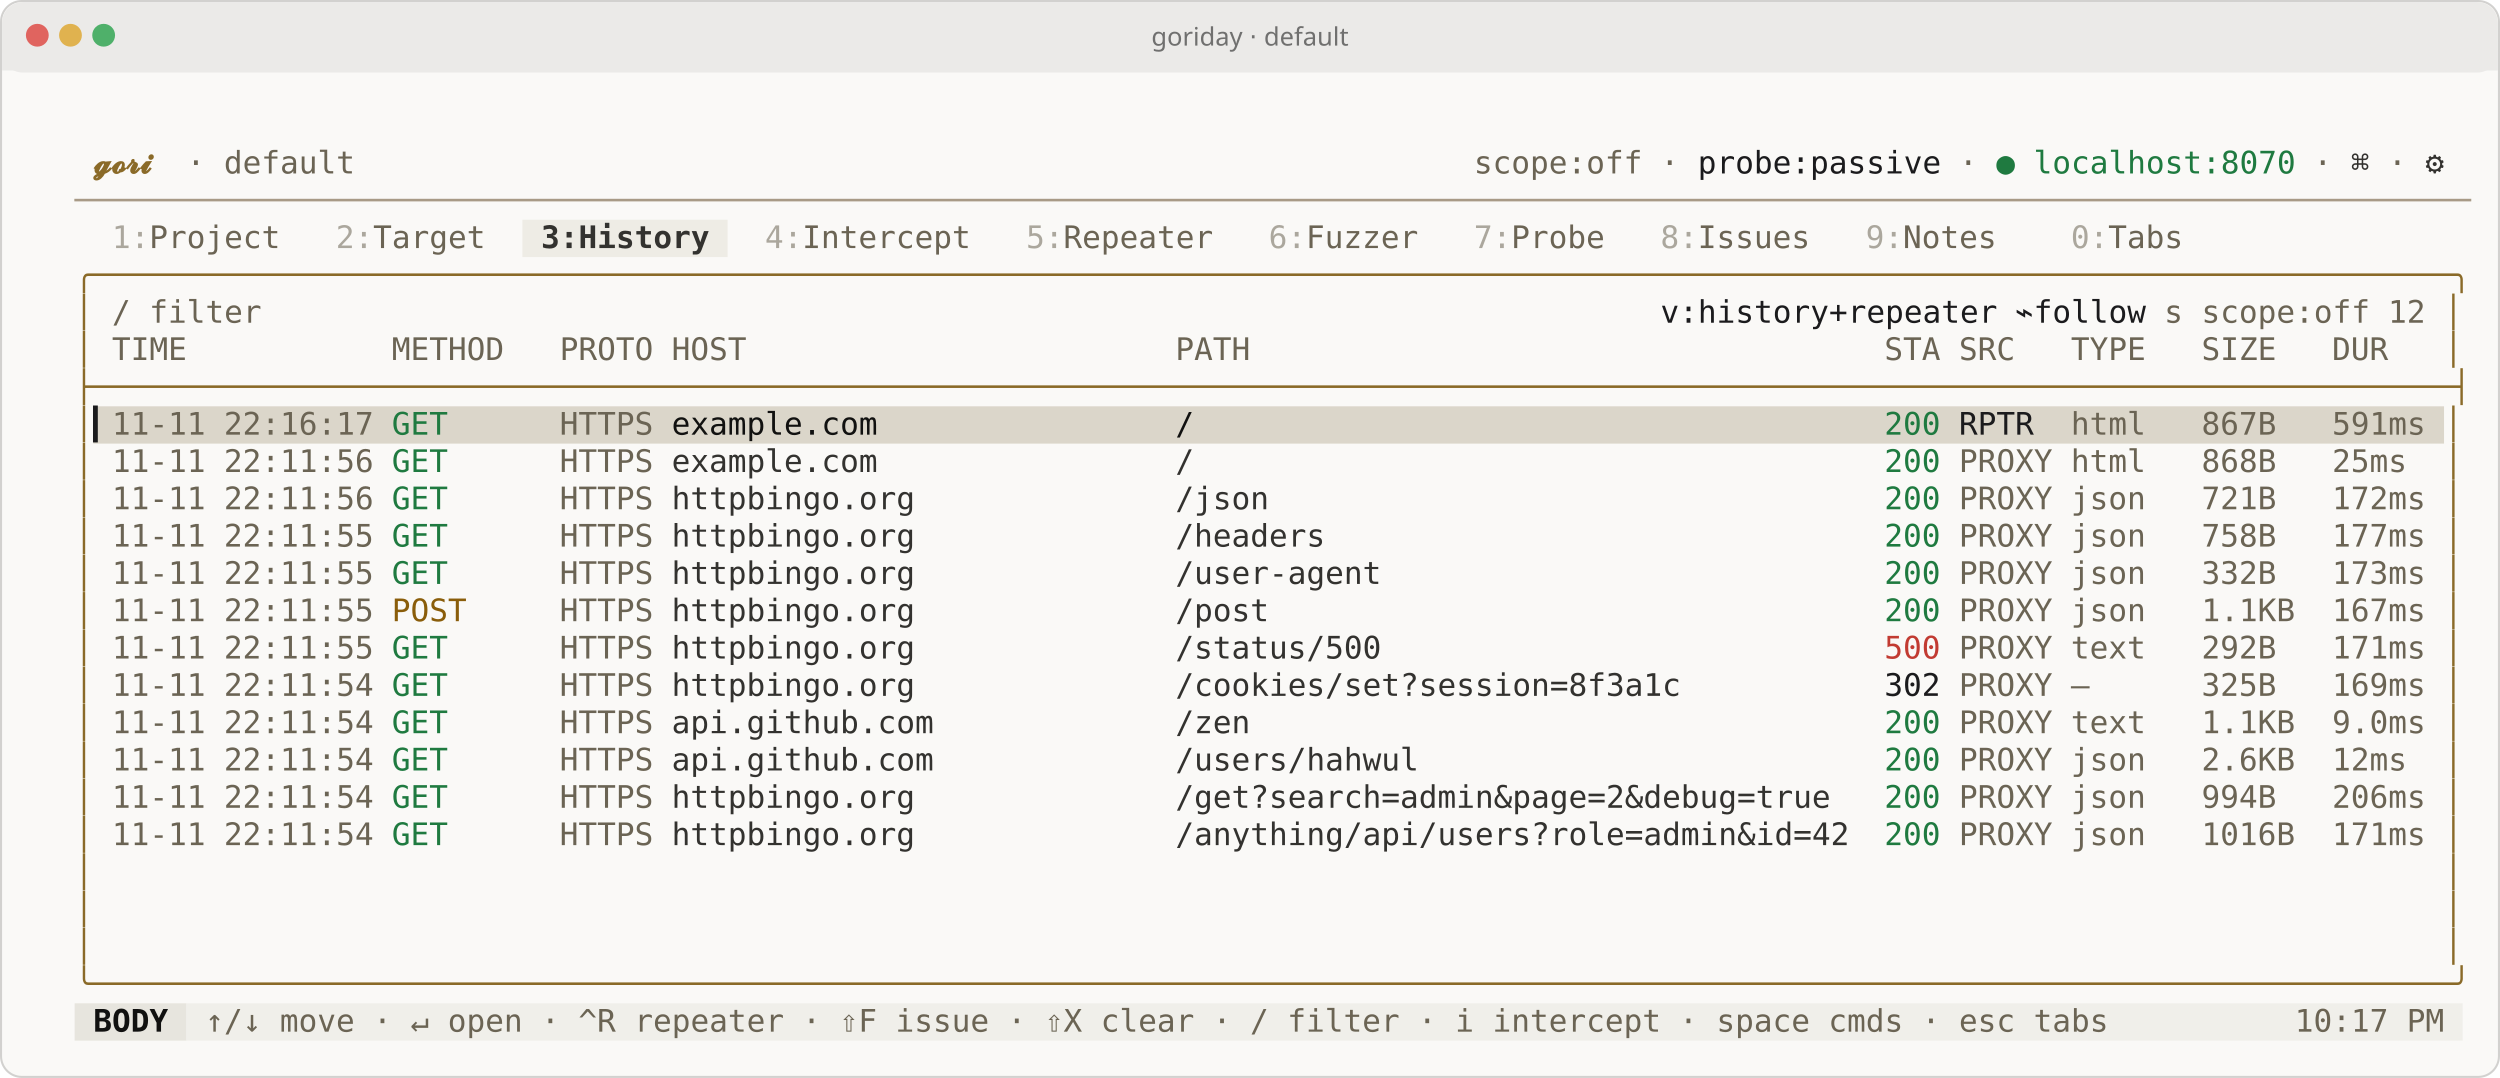
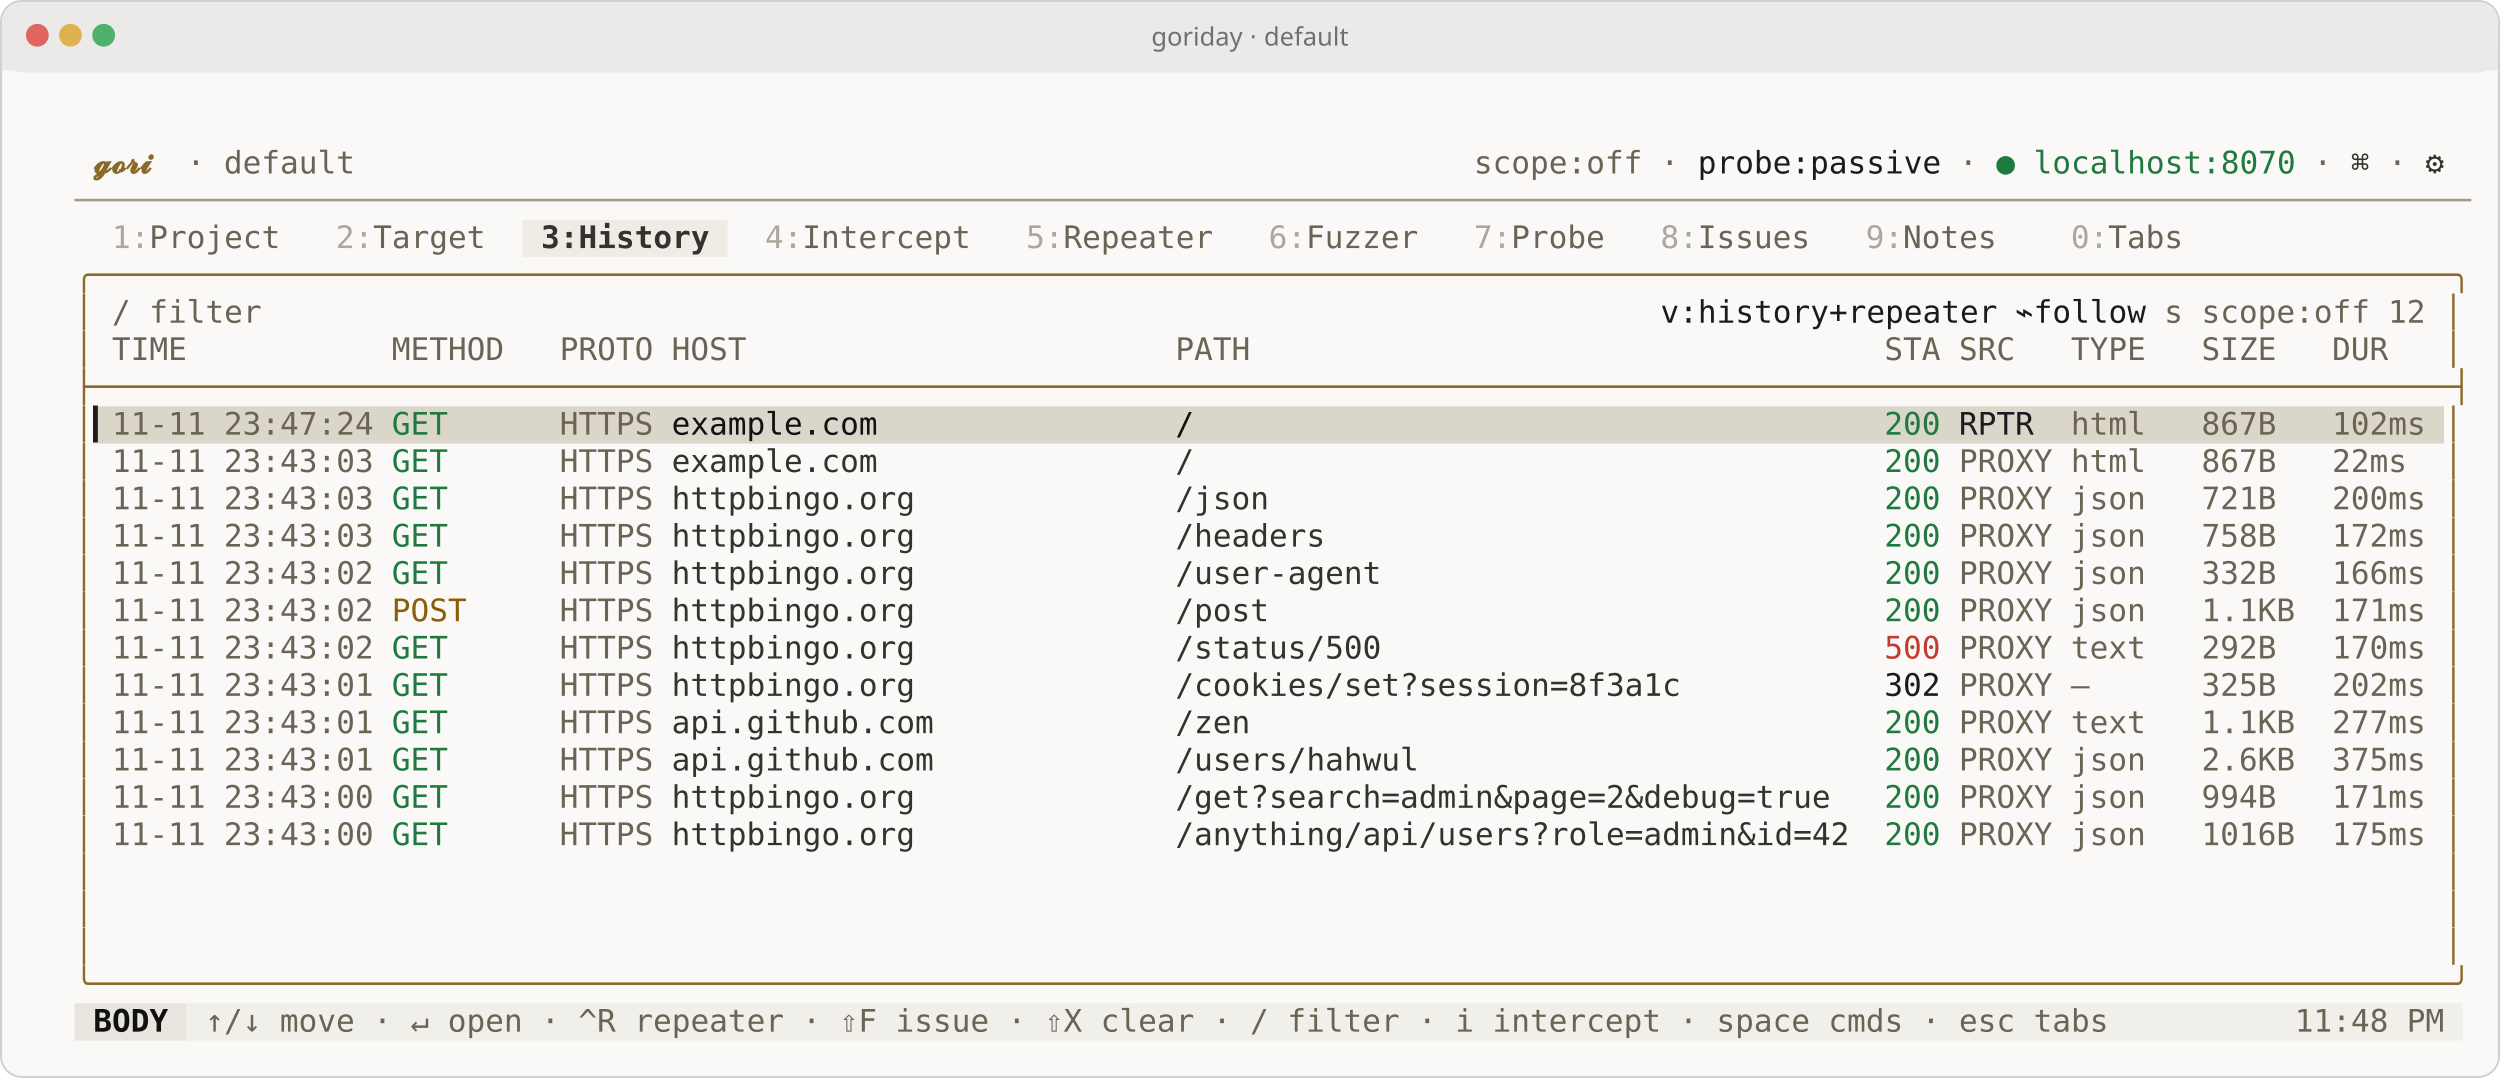
<svg xmlns="http://www.w3.org/2000/svg" width="1206" height="520" viewBox="0 0 1206.0 520.0" font-family="ui-monospace,'SF Mono','JetBrains Mono',Menlo,Consolas,monospace" font-size="15.0px" role="img" aria-label="goriday · default">
  <rect x="0.5" y="0.5" width="1205.0" height="519.0" rx="10" ry="10" fill="#faf9f7" stroke="#d2d1cf" stroke-width="1" />
  <rect x="1" y="1" width="1204.0" height="34.0" rx="10" ry="10" fill="#ebeae8" />
  <rect x="1" y="24.0" width="1204.0" height="10" fill="#ebeae8" />
  <circle cx="18.0" cy="17.0" r="5.5" fill="#e0645f" />
  <circle cx="34.0" cy="17.0" r="5.5" fill="#e0b24f" />
  <circle cx="50.0" cy="17.0" r="5.5" fill="#4fb06a" />
  <text x="603.0" y="22.0" text-anchor="middle" fill="#70706f" font-family="'Apple Symbols','Segoe UI Symbol','Cambria Math','STIX Two Math','Noto Sans Math','DejaVu Sans',ui-monospace,'SF Mono','JetBrains Mono',Menlo,Consolas,monospace" font-size="12.3px">goriday · default</text>
  <rect x="252.00" y="106.00" width="99.00" height="18.00" fill="#eeece5" />
  <rect x="45.00" y="196.00" width="1134.00" height="18.00" fill="#dbd6ca" />
  <rect x="36.00" y="484.00" width="54.00" height="18.00" fill="#e7e5de" />
  <rect x="90.00" y="484.00" width="1098.00" height="18.00" fill="#f0efea" />
  <text x="45.00" y="83.68" textLength="36.00" lengthAdjust="spacingAndGlyphs" fill="#8a6a28" font-weight="700" xml:space="preserve">𝓰𝓸𝓻𝓲</text>
  <text x="90.00" y="83.68" textLength="9.00" lengthAdjust="spacingAndGlyphs" fill="#6b6454" xml:space="preserve">·</text>
  <text x="108.00" y="83.68" textLength="63.00" lengthAdjust="spacingAndGlyphs" fill="#6b6454" xml:space="preserve">default</text>
  <text x="711.00" y="83.68" textLength="81.00" lengthAdjust="spacingAndGlyphs" fill="#6b6454" xml:space="preserve">scope:off</text>
  <text x="801.00" y="83.68" textLength="9.00" lengthAdjust="spacingAndGlyphs" fill="#6b6454" xml:space="preserve">·</text>
  <text x="819.00" y="83.68" textLength="117.00" lengthAdjust="spacingAndGlyphs" fill="#1b1b1d" xml:space="preserve">probe:passive</text>
  <text x="945.00" y="83.68" textLength="9.00" lengthAdjust="spacingAndGlyphs" fill="#6b6454" xml:space="preserve">·</text>
  <text x="963.00" y="83.68" textLength="9.00" lengthAdjust="spacingAndGlyphs" fill="#1f7a40" xml:space="preserve">●</text>
  <text x="981.00" y="83.68" textLength="126.00" lengthAdjust="spacingAndGlyphs" fill="#1f7a40" xml:space="preserve">localhost:8070</text>
  <text x="1116.00" y="83.68" textLength="9.00" lengthAdjust="spacingAndGlyphs" fill="#6b6454" xml:space="preserve">·</text>
  <text x="1134.00" y="83.68" textLength="9.00" lengthAdjust="spacingAndGlyphs" fill="#33322f" xml:space="preserve">⌘</text>
  <text x="1152.00" y="83.68" textLength="9.00" lengthAdjust="spacingAndGlyphs" fill="#6b6454" xml:space="preserve">·</text>
  <text x="1170.00" y="83.68" textLength="9.00" lengthAdjust="spacingAndGlyphs" fill="#33322f" xml:space="preserve">⚙</text>
  <text x="36.00" y="101.68" textLength="1152.00" lengthAdjust="spacingAndGlyphs" fill="#a89a86" xml:space="preserve">────────────────────────────────────────────────────────────────────────────────────────────────────────────────────────────────</text>
  <text x="54.00" y="119.68" textLength="18.00" lengthAdjust="spacingAndGlyphs" fill="#aba79d" xml:space="preserve">1:</text>
  <text x="72.00" y="119.68" textLength="63.00" lengthAdjust="spacingAndGlyphs" fill="#6b6454" xml:space="preserve">Project</text>
  <text x="162.00" y="119.68" textLength="18.00" lengthAdjust="spacingAndGlyphs" fill="#aba79d" xml:space="preserve">2:</text>
  <text x="180.00" y="119.68" textLength="54.00" lengthAdjust="spacingAndGlyphs" fill="#6b6454" xml:space="preserve">Target</text>
  <text x="261.00" y="119.68" textLength="81.00" lengthAdjust="spacingAndGlyphs" fill="#33322f" font-weight="700" xml:space="preserve">3:History</text>
  <text x="369.00" y="119.68" textLength="18.00" lengthAdjust="spacingAndGlyphs" fill="#aba79d" xml:space="preserve">4:</text>
  <text x="387.00" y="119.68" textLength="81.00" lengthAdjust="spacingAndGlyphs" fill="#6b6454" xml:space="preserve">Intercept</text>
  <text x="495.00" y="119.68" textLength="18.00" lengthAdjust="spacingAndGlyphs" fill="#aba79d" xml:space="preserve">5:</text>
  <text x="513.00" y="119.68" textLength="72.00" lengthAdjust="spacingAndGlyphs" fill="#6b6454" xml:space="preserve">Repeater</text>
  <text x="612.00" y="119.68" textLength="18.00" lengthAdjust="spacingAndGlyphs" fill="#aba79d" xml:space="preserve">6:</text>
  <text x="630.00" y="119.68" textLength="54.00" lengthAdjust="spacingAndGlyphs" fill="#6b6454" xml:space="preserve">Fuzzer</text>
  <text x="711.00" y="119.68" textLength="18.00" lengthAdjust="spacingAndGlyphs" fill="#aba79d" xml:space="preserve">7:</text>
  <text x="729.00" y="119.68" textLength="45.00" lengthAdjust="spacingAndGlyphs" fill="#6b6454" xml:space="preserve">Probe</text>
  <text x="801.00" y="119.68" textLength="18.00" lengthAdjust="spacingAndGlyphs" fill="#aba79d" xml:space="preserve">8:</text>
  <text x="819.00" y="119.68" textLength="54.00" lengthAdjust="spacingAndGlyphs" fill="#6b6454" xml:space="preserve">Issues</text>
  <text x="900.00" y="119.68" textLength="18.00" lengthAdjust="spacingAndGlyphs" fill="#aba79d" xml:space="preserve">9:</text>
  <text x="918.00" y="119.68" textLength="45.00" lengthAdjust="spacingAndGlyphs" fill="#6b6454" xml:space="preserve">Notes</text>
  <text x="999.00" y="119.68" textLength="18.00" lengthAdjust="spacingAndGlyphs" fill="#aba79d" xml:space="preserve">0:</text>
  <text x="1017.00" y="119.68" textLength="36.00" lengthAdjust="spacingAndGlyphs" fill="#6b6454" xml:space="preserve">Tabs</text>
  <text x="36.00" y="137.68" textLength="1152.00" lengthAdjust="spacingAndGlyphs" fill="#8a6a28" xml:space="preserve">╭──────────────────────────────────────────────────────────────────────────────────────────────────────────────────────────────╮</text>
  <text x="36.00" y="155.68" textLength="9.00" lengthAdjust="spacingAndGlyphs" fill="#8a6a28" xml:space="preserve">│</text>
  <text x="54.00" y="155.68" textLength="9.00" lengthAdjust="spacingAndGlyphs" fill="#6b6454" xml:space="preserve">/</text>
  <text x="72.00" y="155.68" textLength="54.00" lengthAdjust="spacingAndGlyphs" fill="#6b6454" xml:space="preserve">filter</text>
  <text x="801.00" y="155.68" textLength="162.00" lengthAdjust="spacingAndGlyphs" fill="#1b1b1d" xml:space="preserve">v:history+repeater</text>
  <text x="972.00" y="155.68" textLength="63.00" lengthAdjust="spacingAndGlyphs" fill="#1b1b1d" xml:space="preserve">⌁follow</text>
  <text x="1044.00" y="155.68" textLength="9.00" lengthAdjust="spacingAndGlyphs" fill="#6b6454" xml:space="preserve">s</text>
  <text x="1062.00" y="155.68" textLength="81.00" lengthAdjust="spacingAndGlyphs" fill="#6b6454" xml:space="preserve">scope:off</text>
  <text x="1152.00" y="155.68" textLength="18.00" lengthAdjust="spacingAndGlyphs" fill="#6b6454" xml:space="preserve">12</text>
  <text x="1179.00" y="155.68" textLength="9.00" lengthAdjust="spacingAndGlyphs" fill="#8a6a28" xml:space="preserve">│</text>
  <text x="36.00" y="173.68" textLength="9.00" lengthAdjust="spacingAndGlyphs" fill="#8a6a28" xml:space="preserve">│</text>
  <text x="54.00" y="173.68" textLength="36.00" lengthAdjust="spacingAndGlyphs" fill="#6b6454" xml:space="preserve">TIME</text>
  <text x="189.00" y="173.68" textLength="54.00" lengthAdjust="spacingAndGlyphs" fill="#6b6454" xml:space="preserve">METHOD</text>
  <text x="270.00" y="173.68" textLength="45.00" lengthAdjust="spacingAndGlyphs" fill="#6b6454" xml:space="preserve">PROTO</text>
  <text x="324.00" y="173.68" textLength="36.00" lengthAdjust="spacingAndGlyphs" fill="#6b6454" xml:space="preserve">HOST</text>
  <text x="567.00" y="173.68" textLength="36.00" lengthAdjust="spacingAndGlyphs" fill="#6b6454" xml:space="preserve">PATH</text>
  <text x="909.00" y="173.68" textLength="27.00" lengthAdjust="spacingAndGlyphs" fill="#6b6454" xml:space="preserve">STA</text>
  <text x="945.00" y="173.68" textLength="27.00" lengthAdjust="spacingAndGlyphs" fill="#6b6454" xml:space="preserve">SRC</text>
  <text x="999.00" y="173.68" textLength="36.00" lengthAdjust="spacingAndGlyphs" fill="#6b6454" xml:space="preserve">TYPE</text>
  <text x="1062.00" y="173.68" textLength="36.00" lengthAdjust="spacingAndGlyphs" fill="#6b6454" xml:space="preserve">SIZE</text>
  <text x="1125.00" y="173.68" textLength="27.00" lengthAdjust="spacingAndGlyphs" fill="#6b6454" xml:space="preserve">DUR</text>
  <text x="1179.00" y="173.68" textLength="9.00" lengthAdjust="spacingAndGlyphs" fill="#8a6a28" xml:space="preserve">│</text>
  <text x="36.00" y="191.68" textLength="1152.00" lengthAdjust="spacingAndGlyphs" fill="#8a6a28" xml:space="preserve">├──────────────────────────────────────────────────────────────────────────────────────────────────────────────────────────────┤</text>
  <text x="36.00" y="209.68" textLength="9.00" lengthAdjust="spacingAndGlyphs" fill="#8a6a28" xml:space="preserve">│</text>
  <text x="45.00" y="209.68" textLength="9.00" lengthAdjust="spacingAndGlyphs" fill="#1b1b1d" xml:space="preserve">▎</text>
  <text x="54.00" y="209.68" textLength="45.00" lengthAdjust="spacingAndGlyphs" fill="#6b6454" xml:space="preserve">11-11</text>
-   <text x="108.00" y="209.68" textLength="72.00" lengthAdjust="spacingAndGlyphs" fill="#6b6454" xml:space="preserve">22:16:17</text>
+   <text x="108.00" y="209.68" textLength="72.00" lengthAdjust="spacingAndGlyphs" fill="#6b6454" xml:space="preserve">23:47:24</text>
  <text x="189.00" y="209.68" textLength="27.00" lengthAdjust="spacingAndGlyphs" fill="#1f7a40" xml:space="preserve">GET</text>
  <text x="270.00" y="209.68" textLength="45.00" lengthAdjust="spacingAndGlyphs" fill="#6b6454" xml:space="preserve">HTTPS</text>
  <text x="324.00" y="209.68" textLength="99.00" lengthAdjust="spacingAndGlyphs" fill="#111110" xml:space="preserve">example.com</text>
  <text x="567.00" y="209.68" textLength="9.00" lengthAdjust="spacingAndGlyphs" fill="#111110" xml:space="preserve">/</text>
  <text x="909.00" y="209.68" textLength="27.00" lengthAdjust="spacingAndGlyphs" fill="#1f7a40" xml:space="preserve">200</text>
  <text x="945.00" y="209.68" textLength="36.00" lengthAdjust="spacingAndGlyphs" fill="#1b1b1d" xml:space="preserve">RPTR</text>
  <text x="999.00" y="209.68" textLength="36.00" lengthAdjust="spacingAndGlyphs" fill="#6b6454" xml:space="preserve">html</text>
  <text x="1062.00" y="209.68" textLength="36.00" lengthAdjust="spacingAndGlyphs" fill="#6b6454" xml:space="preserve">867B</text>
-   <text x="1125.00" y="209.68" textLength="45.00" lengthAdjust="spacingAndGlyphs" fill="#6b6454" xml:space="preserve">591ms</text>
+   <text x="1125.00" y="209.68" textLength="45.00" lengthAdjust="spacingAndGlyphs" fill="#6b6454" xml:space="preserve">102ms</text>
  <text x="1179.00" y="209.68" textLength="9.00" lengthAdjust="spacingAndGlyphs" fill="#8a6a28" xml:space="preserve">│</text>
  <text x="36.00" y="227.68" textLength="9.00" lengthAdjust="spacingAndGlyphs" fill="#8a6a28" xml:space="preserve">│</text>
  <text x="54.00" y="227.68" textLength="45.00" lengthAdjust="spacingAndGlyphs" fill="#6b6454" xml:space="preserve">11-11</text>
-   <text x="108.00" y="227.68" textLength="72.00" lengthAdjust="spacingAndGlyphs" fill="#6b6454" xml:space="preserve">22:11:56</text>
+   <text x="108.00" y="227.68" textLength="72.00" lengthAdjust="spacingAndGlyphs" fill="#6b6454" xml:space="preserve">23:43:03</text>
  <text x="189.00" y="227.68" textLength="27.00" lengthAdjust="spacingAndGlyphs" fill="#1f7a40" xml:space="preserve">GET</text>
  <text x="270.00" y="227.68" textLength="45.00" lengthAdjust="spacingAndGlyphs" fill="#6b6454" xml:space="preserve">HTTPS</text>
  <text x="324.00" y="227.68" textLength="99.00" lengthAdjust="spacingAndGlyphs" fill="#33322f" xml:space="preserve">example.com</text>
  <text x="567.00" y="227.68" textLength="9.00" lengthAdjust="spacingAndGlyphs" fill="#33322f" xml:space="preserve">/</text>
  <text x="909.00" y="227.68" textLength="27.00" lengthAdjust="spacingAndGlyphs" fill="#1f7a40" xml:space="preserve">200</text>
  <text x="945.00" y="227.68" textLength="45.00" lengthAdjust="spacingAndGlyphs" fill="#6b6454" xml:space="preserve">PROXY</text>
  <text x="999.00" y="227.68" textLength="36.00" lengthAdjust="spacingAndGlyphs" fill="#6b6454" xml:space="preserve">html</text>
-   <text x="1062.00" y="227.68" textLength="36.00" lengthAdjust="spacingAndGlyphs" fill="#6b6454" xml:space="preserve">868B</text>
-   <text x="1125.00" y="227.68" textLength="36.00" lengthAdjust="spacingAndGlyphs" fill="#6b6454" xml:space="preserve">25ms</text>
+   <text x="1062.00" y="227.68" textLength="36.00" lengthAdjust="spacingAndGlyphs" fill="#6b6454" xml:space="preserve">867B</text>
+   <text x="1125.00" y="227.68" textLength="36.00" lengthAdjust="spacingAndGlyphs" fill="#6b6454" xml:space="preserve">22ms</text>
  <text x="1179.00" y="227.68" textLength="9.00" lengthAdjust="spacingAndGlyphs" fill="#8a6a28" xml:space="preserve">│</text>
  <text x="36.00" y="245.68" textLength="9.00" lengthAdjust="spacingAndGlyphs" fill="#8a6a28" xml:space="preserve">│</text>
  <text x="54.00" y="245.68" textLength="45.00" lengthAdjust="spacingAndGlyphs" fill="#6b6454" xml:space="preserve">11-11</text>
-   <text x="108.00" y="245.68" textLength="72.00" lengthAdjust="spacingAndGlyphs" fill="#6b6454" xml:space="preserve">22:11:56</text>
+   <text x="108.00" y="245.68" textLength="72.00" lengthAdjust="spacingAndGlyphs" fill="#6b6454" xml:space="preserve">23:43:03</text>
  <text x="189.00" y="245.68" textLength="27.00" lengthAdjust="spacingAndGlyphs" fill="#1f7a40" xml:space="preserve">GET</text>
  <text x="270.00" y="245.68" textLength="45.00" lengthAdjust="spacingAndGlyphs" fill="#6b6454" xml:space="preserve">HTTPS</text>
  <text x="324.00" y="245.68" textLength="117.00" lengthAdjust="spacingAndGlyphs" fill="#33322f" xml:space="preserve">httpbingo.org</text>
  <text x="567.00" y="245.68" textLength="45.00" lengthAdjust="spacingAndGlyphs" fill="#33322f" xml:space="preserve">/json</text>
  <text x="909.00" y="245.68" textLength="27.00" lengthAdjust="spacingAndGlyphs" fill="#1f7a40" xml:space="preserve">200</text>
  <text x="945.00" y="245.68" textLength="45.00" lengthAdjust="spacingAndGlyphs" fill="#6b6454" xml:space="preserve">PROXY</text>
  <text x="999.00" y="245.68" textLength="36.00" lengthAdjust="spacingAndGlyphs" fill="#6b6454" xml:space="preserve">json</text>
  <text x="1062.00" y="245.68" textLength="36.00" lengthAdjust="spacingAndGlyphs" fill="#6b6454" xml:space="preserve">721B</text>
-   <text x="1125.00" y="245.68" textLength="45.00" lengthAdjust="spacingAndGlyphs" fill="#6b6454" xml:space="preserve">172ms</text>
+   <text x="1125.00" y="245.68" textLength="45.00" lengthAdjust="spacingAndGlyphs" fill="#6b6454" xml:space="preserve">200ms</text>
  <text x="1179.00" y="245.68" textLength="9.00" lengthAdjust="spacingAndGlyphs" fill="#8a6a28" xml:space="preserve">│</text>
  <text x="36.00" y="263.68" textLength="9.00" lengthAdjust="spacingAndGlyphs" fill="#8a6a28" xml:space="preserve">│</text>
  <text x="54.00" y="263.68" textLength="45.00" lengthAdjust="spacingAndGlyphs" fill="#6b6454" xml:space="preserve">11-11</text>
-   <text x="108.00" y="263.68" textLength="72.00" lengthAdjust="spacingAndGlyphs" fill="#6b6454" xml:space="preserve">22:11:55</text>
+   <text x="108.00" y="263.68" textLength="72.00" lengthAdjust="spacingAndGlyphs" fill="#6b6454" xml:space="preserve">23:43:03</text>
  <text x="189.00" y="263.68" textLength="27.00" lengthAdjust="spacingAndGlyphs" fill="#1f7a40" xml:space="preserve">GET</text>
  <text x="270.00" y="263.68" textLength="45.00" lengthAdjust="spacingAndGlyphs" fill="#6b6454" xml:space="preserve">HTTPS</text>
  <text x="324.00" y="263.68" textLength="117.00" lengthAdjust="spacingAndGlyphs" fill="#33322f" xml:space="preserve">httpbingo.org</text>
  <text x="567.00" y="263.68" textLength="72.00" lengthAdjust="spacingAndGlyphs" fill="#33322f" xml:space="preserve">/headers</text>
  <text x="909.00" y="263.68" textLength="27.00" lengthAdjust="spacingAndGlyphs" fill="#1f7a40" xml:space="preserve">200</text>
  <text x="945.00" y="263.68" textLength="45.00" lengthAdjust="spacingAndGlyphs" fill="#6b6454" xml:space="preserve">PROXY</text>
  <text x="999.00" y="263.68" textLength="36.00" lengthAdjust="spacingAndGlyphs" fill="#6b6454" xml:space="preserve">json</text>
  <text x="1062.00" y="263.68" textLength="36.00" lengthAdjust="spacingAndGlyphs" fill="#6b6454" xml:space="preserve">758B</text>
-   <text x="1125.00" y="263.68" textLength="45.00" lengthAdjust="spacingAndGlyphs" fill="#6b6454" xml:space="preserve">177ms</text>
+   <text x="1125.00" y="263.68" textLength="45.00" lengthAdjust="spacingAndGlyphs" fill="#6b6454" xml:space="preserve">172ms</text>
  <text x="1179.00" y="263.68" textLength="9.00" lengthAdjust="spacingAndGlyphs" fill="#8a6a28" xml:space="preserve">│</text>
  <text x="36.00" y="281.68" textLength="9.00" lengthAdjust="spacingAndGlyphs" fill="#8a6a28" xml:space="preserve">│</text>
  <text x="54.00" y="281.68" textLength="45.00" lengthAdjust="spacingAndGlyphs" fill="#6b6454" xml:space="preserve">11-11</text>
-   <text x="108.00" y="281.68" textLength="72.00" lengthAdjust="spacingAndGlyphs" fill="#6b6454" xml:space="preserve">22:11:55</text>
+   <text x="108.00" y="281.68" textLength="72.00" lengthAdjust="spacingAndGlyphs" fill="#6b6454" xml:space="preserve">23:43:02</text>
  <text x="189.00" y="281.68" textLength="27.00" lengthAdjust="spacingAndGlyphs" fill="#1f7a40" xml:space="preserve">GET</text>
  <text x="270.00" y="281.68" textLength="45.00" lengthAdjust="spacingAndGlyphs" fill="#6b6454" xml:space="preserve">HTTPS</text>
  <text x="324.00" y="281.68" textLength="117.00" lengthAdjust="spacingAndGlyphs" fill="#33322f" xml:space="preserve">httpbingo.org</text>
  <text x="567.00" y="281.68" textLength="99.00" lengthAdjust="spacingAndGlyphs" fill="#33322f" xml:space="preserve">/user-agent</text>
  <text x="909.00" y="281.68" textLength="27.00" lengthAdjust="spacingAndGlyphs" fill="#1f7a40" xml:space="preserve">200</text>
  <text x="945.00" y="281.68" textLength="45.00" lengthAdjust="spacingAndGlyphs" fill="#6b6454" xml:space="preserve">PROXY</text>
  <text x="999.00" y="281.68" textLength="36.00" lengthAdjust="spacingAndGlyphs" fill="#6b6454" xml:space="preserve">json</text>
  <text x="1062.00" y="281.68" textLength="36.00" lengthAdjust="spacingAndGlyphs" fill="#6b6454" xml:space="preserve">332B</text>
-   <text x="1125.00" y="281.68" textLength="45.00" lengthAdjust="spacingAndGlyphs" fill="#6b6454" xml:space="preserve">173ms</text>
+   <text x="1125.00" y="281.68" textLength="45.00" lengthAdjust="spacingAndGlyphs" fill="#6b6454" xml:space="preserve">166ms</text>
  <text x="1179.00" y="281.68" textLength="9.00" lengthAdjust="spacingAndGlyphs" fill="#8a6a28" xml:space="preserve">│</text>
  <text x="36.00" y="299.68" textLength="9.00" lengthAdjust="spacingAndGlyphs" fill="#8a6a28" xml:space="preserve">│</text>
  <text x="54.00" y="299.68" textLength="45.00" lengthAdjust="spacingAndGlyphs" fill="#6b6454" xml:space="preserve">11-11</text>
-   <text x="108.00" y="299.68" textLength="72.00" lengthAdjust="spacingAndGlyphs" fill="#6b6454" xml:space="preserve">22:11:55</text>
+   <text x="108.00" y="299.68" textLength="72.00" lengthAdjust="spacingAndGlyphs" fill="#6b6454" xml:space="preserve">23:43:02</text>
  <text x="189.00" y="299.68" textLength="36.00" lengthAdjust="spacingAndGlyphs" fill="#8a5d0a" xml:space="preserve">POST</text>
  <text x="270.00" y="299.68" textLength="45.00" lengthAdjust="spacingAndGlyphs" fill="#6b6454" xml:space="preserve">HTTPS</text>
  <text x="324.00" y="299.68" textLength="117.00" lengthAdjust="spacingAndGlyphs" fill="#33322f" xml:space="preserve">httpbingo.org</text>
  <text x="567.00" y="299.68" textLength="45.00" lengthAdjust="spacingAndGlyphs" fill="#33322f" xml:space="preserve">/post</text>
  <text x="909.00" y="299.68" textLength="27.00" lengthAdjust="spacingAndGlyphs" fill="#1f7a40" xml:space="preserve">200</text>
  <text x="945.00" y="299.68" textLength="45.00" lengthAdjust="spacingAndGlyphs" fill="#6b6454" xml:space="preserve">PROXY</text>
  <text x="999.00" y="299.68" textLength="36.00" lengthAdjust="spacingAndGlyphs" fill="#6b6454" xml:space="preserve">json</text>
  <text x="1062.00" y="299.68" textLength="45.00" lengthAdjust="spacingAndGlyphs" fill="#6b6454" xml:space="preserve">1.1KB</text>
-   <text x="1125.00" y="299.68" textLength="45.00" lengthAdjust="spacingAndGlyphs" fill="#6b6454" xml:space="preserve">167ms</text>
+   <text x="1125.00" y="299.68" textLength="45.00" lengthAdjust="spacingAndGlyphs" fill="#6b6454" xml:space="preserve">171ms</text>
  <text x="1179.00" y="299.68" textLength="9.00" lengthAdjust="spacingAndGlyphs" fill="#8a6a28" xml:space="preserve">│</text>
  <text x="36.00" y="317.68" textLength="9.00" lengthAdjust="spacingAndGlyphs" fill="#8a6a28" xml:space="preserve">│</text>
  <text x="54.00" y="317.68" textLength="45.00" lengthAdjust="spacingAndGlyphs" fill="#6b6454" xml:space="preserve">11-11</text>
-   <text x="108.00" y="317.68" textLength="72.00" lengthAdjust="spacingAndGlyphs" fill="#6b6454" xml:space="preserve">22:11:55</text>
+   <text x="108.00" y="317.68" textLength="72.00" lengthAdjust="spacingAndGlyphs" fill="#6b6454" xml:space="preserve">23:43:02</text>
  <text x="189.00" y="317.68" textLength="27.00" lengthAdjust="spacingAndGlyphs" fill="#1f7a40" xml:space="preserve">GET</text>
  <text x="270.00" y="317.68" textLength="45.00" lengthAdjust="spacingAndGlyphs" fill="#6b6454" xml:space="preserve">HTTPS</text>
  <text x="324.00" y="317.68" textLength="117.00" lengthAdjust="spacingAndGlyphs" fill="#33322f" xml:space="preserve">httpbingo.org</text>
  <text x="567.00" y="317.68" textLength="99.00" lengthAdjust="spacingAndGlyphs" fill="#33322f" xml:space="preserve">/status/500</text>
  <text x="909.00" y="317.68" textLength="27.00" lengthAdjust="spacingAndGlyphs" fill="#c23b32" xml:space="preserve">500</text>
  <text x="945.00" y="317.68" textLength="45.00" lengthAdjust="spacingAndGlyphs" fill="#6b6454" xml:space="preserve">PROXY</text>
  <text x="999.00" y="317.68" textLength="36.00" lengthAdjust="spacingAndGlyphs" fill="#6b6454" xml:space="preserve">text</text>
  <text x="1062.00" y="317.68" textLength="36.00" lengthAdjust="spacingAndGlyphs" fill="#6b6454" xml:space="preserve">292B</text>
-   <text x="1125.00" y="317.68" textLength="45.00" lengthAdjust="spacingAndGlyphs" fill="#6b6454" xml:space="preserve">171ms</text>
+   <text x="1125.00" y="317.68" textLength="45.00" lengthAdjust="spacingAndGlyphs" fill="#6b6454" xml:space="preserve">170ms</text>
  <text x="1179.00" y="317.68" textLength="9.00" lengthAdjust="spacingAndGlyphs" fill="#8a6a28" xml:space="preserve">│</text>
  <text x="36.00" y="335.68" textLength="9.00" lengthAdjust="spacingAndGlyphs" fill="#8a6a28" xml:space="preserve">│</text>
  <text x="54.00" y="335.68" textLength="45.00" lengthAdjust="spacingAndGlyphs" fill="#6b6454" xml:space="preserve">11-11</text>
-   <text x="108.00" y="335.68" textLength="72.00" lengthAdjust="spacingAndGlyphs" fill="#6b6454" xml:space="preserve">22:11:54</text>
+   <text x="108.00" y="335.68" textLength="72.00" lengthAdjust="spacingAndGlyphs" fill="#6b6454" xml:space="preserve">23:43:01</text>
  <text x="189.00" y="335.68" textLength="27.00" lengthAdjust="spacingAndGlyphs" fill="#1f7a40" xml:space="preserve">GET</text>
  <text x="270.00" y="335.68" textLength="45.00" lengthAdjust="spacingAndGlyphs" fill="#6b6454" xml:space="preserve">HTTPS</text>
  <text x="324.00" y="335.68" textLength="117.00" lengthAdjust="spacingAndGlyphs" fill="#33322f" xml:space="preserve">httpbingo.org</text>
  <text x="567.00" y="335.68" textLength="243.00" lengthAdjust="spacingAndGlyphs" fill="#33322f" xml:space="preserve">/cookies/set?session=8f3a1c</text>
  <text x="909.00" y="335.68" textLength="27.00" lengthAdjust="spacingAndGlyphs" fill="#1b1b1d" xml:space="preserve">302</text>
  <text x="945.00" y="335.68" textLength="45.00" lengthAdjust="spacingAndGlyphs" fill="#6b6454" xml:space="preserve">PROXY</text>
  <text x="999.00" y="335.68" textLength="9.00" lengthAdjust="spacingAndGlyphs" fill="#6b6454" xml:space="preserve">—</text>
  <text x="1062.00" y="335.68" textLength="36.00" lengthAdjust="spacingAndGlyphs" fill="#6b6454" xml:space="preserve">325B</text>
-   <text x="1125.00" y="335.68" textLength="45.00" lengthAdjust="spacingAndGlyphs" fill="#6b6454" xml:space="preserve">169ms</text>
+   <text x="1125.00" y="335.68" textLength="45.00" lengthAdjust="spacingAndGlyphs" fill="#6b6454" xml:space="preserve">202ms</text>
  <text x="1179.00" y="335.68" textLength="9.00" lengthAdjust="spacingAndGlyphs" fill="#8a6a28" xml:space="preserve">│</text>
  <text x="36.00" y="353.68" textLength="9.00" lengthAdjust="spacingAndGlyphs" fill="#8a6a28" xml:space="preserve">│</text>
  <text x="54.00" y="353.68" textLength="45.00" lengthAdjust="spacingAndGlyphs" fill="#6b6454" xml:space="preserve">11-11</text>
-   <text x="108.00" y="353.68" textLength="72.00" lengthAdjust="spacingAndGlyphs" fill="#6b6454" xml:space="preserve">22:11:54</text>
+   <text x="108.00" y="353.68" textLength="72.00" lengthAdjust="spacingAndGlyphs" fill="#6b6454" xml:space="preserve">23:43:01</text>
  <text x="189.00" y="353.68" textLength="27.00" lengthAdjust="spacingAndGlyphs" fill="#1f7a40" xml:space="preserve">GET</text>
  <text x="270.00" y="353.68" textLength="45.00" lengthAdjust="spacingAndGlyphs" fill="#6b6454" xml:space="preserve">HTTPS</text>
  <text x="324.00" y="353.68" textLength="126.00" lengthAdjust="spacingAndGlyphs" fill="#33322f" xml:space="preserve">api.github.com</text>
  <text x="567.00" y="353.68" textLength="36.00" lengthAdjust="spacingAndGlyphs" fill="#33322f" xml:space="preserve">/zen</text>
  <text x="909.00" y="353.68" textLength="27.00" lengthAdjust="spacingAndGlyphs" fill="#1f7a40" xml:space="preserve">200</text>
  <text x="945.00" y="353.68" textLength="45.00" lengthAdjust="spacingAndGlyphs" fill="#6b6454" xml:space="preserve">PROXY</text>
  <text x="999.00" y="353.68" textLength="36.00" lengthAdjust="spacingAndGlyphs" fill="#6b6454" xml:space="preserve">text</text>
  <text x="1062.00" y="353.68" textLength="45.00" lengthAdjust="spacingAndGlyphs" fill="#6b6454" xml:space="preserve">1.1KB</text>
-   <text x="1125.00" y="353.68" textLength="45.00" lengthAdjust="spacingAndGlyphs" fill="#6b6454" xml:space="preserve">9.0ms</text>
+   <text x="1125.00" y="353.68" textLength="45.00" lengthAdjust="spacingAndGlyphs" fill="#6b6454" xml:space="preserve">277ms</text>
  <text x="1179.00" y="353.68" textLength="9.00" lengthAdjust="spacingAndGlyphs" fill="#8a6a28" xml:space="preserve">│</text>
  <text x="36.00" y="371.68" textLength="9.00" lengthAdjust="spacingAndGlyphs" fill="#8a6a28" xml:space="preserve">│</text>
  <text x="54.00" y="371.68" textLength="45.00" lengthAdjust="spacingAndGlyphs" fill="#6b6454" xml:space="preserve">11-11</text>
-   <text x="108.00" y="371.68" textLength="72.00" lengthAdjust="spacingAndGlyphs" fill="#6b6454" xml:space="preserve">22:11:54</text>
+   <text x="108.00" y="371.68" textLength="72.00" lengthAdjust="spacingAndGlyphs" fill="#6b6454" xml:space="preserve">23:43:01</text>
  <text x="189.00" y="371.68" textLength="27.00" lengthAdjust="spacingAndGlyphs" fill="#1f7a40" xml:space="preserve">GET</text>
  <text x="270.00" y="371.68" textLength="45.00" lengthAdjust="spacingAndGlyphs" fill="#6b6454" xml:space="preserve">HTTPS</text>
  <text x="324.00" y="371.68" textLength="126.00" lengthAdjust="spacingAndGlyphs" fill="#33322f" xml:space="preserve">api.github.com</text>
  <text x="567.00" y="371.68" textLength="117.00" lengthAdjust="spacingAndGlyphs" fill="#33322f" xml:space="preserve">/users/hahwul</text>
  <text x="909.00" y="371.68" textLength="27.00" lengthAdjust="spacingAndGlyphs" fill="#1f7a40" xml:space="preserve">200</text>
  <text x="945.00" y="371.68" textLength="45.00" lengthAdjust="spacingAndGlyphs" fill="#6b6454" xml:space="preserve">PROXY</text>
  <text x="999.00" y="371.68" textLength="36.00" lengthAdjust="spacingAndGlyphs" fill="#6b6454" xml:space="preserve">json</text>
  <text x="1062.00" y="371.68" textLength="45.00" lengthAdjust="spacingAndGlyphs" fill="#6b6454" xml:space="preserve">2.6KB</text>
-   <text x="1125.00" y="371.68" textLength="36.00" lengthAdjust="spacingAndGlyphs" fill="#6b6454" xml:space="preserve">12ms</text>
+   <text x="1125.00" y="371.68" textLength="45.00" lengthAdjust="spacingAndGlyphs" fill="#6b6454" xml:space="preserve">375ms</text>
  <text x="1179.00" y="371.68" textLength="9.00" lengthAdjust="spacingAndGlyphs" fill="#8a6a28" xml:space="preserve">│</text>
  <text x="36.00" y="389.68" textLength="9.00" lengthAdjust="spacingAndGlyphs" fill="#8a6a28" xml:space="preserve">│</text>
  <text x="54.00" y="389.68" textLength="45.00" lengthAdjust="spacingAndGlyphs" fill="#6b6454" xml:space="preserve">11-11</text>
-   <text x="108.00" y="389.68" textLength="72.00" lengthAdjust="spacingAndGlyphs" fill="#6b6454" xml:space="preserve">22:11:54</text>
+   <text x="108.00" y="389.68" textLength="72.00" lengthAdjust="spacingAndGlyphs" fill="#6b6454" xml:space="preserve">23:43:00</text>
  <text x="189.00" y="389.68" textLength="27.00" lengthAdjust="spacingAndGlyphs" fill="#1f7a40" xml:space="preserve">GET</text>
  <text x="270.00" y="389.68" textLength="45.00" lengthAdjust="spacingAndGlyphs" fill="#6b6454" xml:space="preserve">HTTPS</text>
  <text x="324.00" y="389.68" textLength="117.00" lengthAdjust="spacingAndGlyphs" fill="#33322f" xml:space="preserve">httpbingo.org</text>
  <text x="567.00" y="389.68" textLength="315.00" lengthAdjust="spacingAndGlyphs" fill="#33322f" xml:space="preserve">/get?search=admin&amp;page=2&amp;debug=true</text>
  <text x="909.00" y="389.68" textLength="27.00" lengthAdjust="spacingAndGlyphs" fill="#1f7a40" xml:space="preserve">200</text>
  <text x="945.00" y="389.68" textLength="45.00" lengthAdjust="spacingAndGlyphs" fill="#6b6454" xml:space="preserve">PROXY</text>
  <text x="999.00" y="389.68" textLength="36.00" lengthAdjust="spacingAndGlyphs" fill="#6b6454" xml:space="preserve">json</text>
  <text x="1062.00" y="389.68" textLength="36.00" lengthAdjust="spacingAndGlyphs" fill="#6b6454" xml:space="preserve">994B</text>
-   <text x="1125.00" y="389.68" textLength="45.00" lengthAdjust="spacingAndGlyphs" fill="#6b6454" xml:space="preserve">206ms</text>
+   <text x="1125.00" y="389.68" textLength="45.00" lengthAdjust="spacingAndGlyphs" fill="#6b6454" xml:space="preserve">171ms</text>
  <text x="1179.00" y="389.68" textLength="9.00" lengthAdjust="spacingAndGlyphs" fill="#8a6a28" xml:space="preserve">│</text>
  <text x="36.00" y="407.68" textLength="9.00" lengthAdjust="spacingAndGlyphs" fill="#8a6a28" xml:space="preserve">│</text>
  <text x="54.00" y="407.68" textLength="45.00" lengthAdjust="spacingAndGlyphs" fill="#6b6454" xml:space="preserve">11-11</text>
-   <text x="108.00" y="407.68" textLength="72.00" lengthAdjust="spacingAndGlyphs" fill="#6b6454" xml:space="preserve">22:11:54</text>
+   <text x="108.00" y="407.68" textLength="72.00" lengthAdjust="spacingAndGlyphs" fill="#6b6454" xml:space="preserve">23:43:00</text>
  <text x="189.00" y="407.68" textLength="27.00" lengthAdjust="spacingAndGlyphs" fill="#1f7a40" xml:space="preserve">GET</text>
  <text x="270.00" y="407.68" textLength="45.00" lengthAdjust="spacingAndGlyphs" fill="#6b6454" xml:space="preserve">HTTPS</text>
  <text x="324.00" y="407.68" textLength="117.00" lengthAdjust="spacingAndGlyphs" fill="#33322f" xml:space="preserve">httpbingo.org</text>
  <text x="567.00" y="407.68" textLength="324.00" lengthAdjust="spacingAndGlyphs" fill="#33322f" xml:space="preserve">/anything/api/users?role=admin&amp;id=42</text>
  <text x="909.00" y="407.68" textLength="27.00" lengthAdjust="spacingAndGlyphs" fill="#1f7a40" xml:space="preserve">200</text>
  <text x="945.00" y="407.68" textLength="45.00" lengthAdjust="spacingAndGlyphs" fill="#6b6454" xml:space="preserve">PROXY</text>
  <text x="999.00" y="407.68" textLength="36.00" lengthAdjust="spacingAndGlyphs" fill="#6b6454" xml:space="preserve">json</text>
  <text x="1062.00" y="407.68" textLength="45.00" lengthAdjust="spacingAndGlyphs" fill="#6b6454" xml:space="preserve">1016B</text>
-   <text x="1125.00" y="407.68" textLength="45.00" lengthAdjust="spacingAndGlyphs" fill="#6b6454" xml:space="preserve">171ms</text>
+   <text x="1125.00" y="407.68" textLength="45.00" lengthAdjust="spacingAndGlyphs" fill="#6b6454" xml:space="preserve">175ms</text>
  <text x="1179.00" y="407.68" textLength="9.00" lengthAdjust="spacingAndGlyphs" fill="#8a6a28" xml:space="preserve">│</text>
  <text x="36.00" y="425.68" textLength="9.00" lengthAdjust="spacingAndGlyphs" fill="#8a6a28" xml:space="preserve">│</text>
  <text x="1179.00" y="425.68" textLength="9.00" lengthAdjust="spacingAndGlyphs" fill="#8a6a28" xml:space="preserve">│</text>
  <text x="36.00" y="443.68" textLength="9.00" lengthAdjust="spacingAndGlyphs" fill="#8a6a28" xml:space="preserve">│</text>
  <text x="1179.00" y="443.68" textLength="9.00" lengthAdjust="spacingAndGlyphs" fill="#8a6a28" xml:space="preserve">│</text>
  <text x="36.00" y="461.68" textLength="9.00" lengthAdjust="spacingAndGlyphs" fill="#8a6a28" xml:space="preserve">│</text>
  <text x="1179.00" y="461.68" textLength="9.00" lengthAdjust="spacingAndGlyphs" fill="#8a6a28" xml:space="preserve">│</text>
  <text x="36.00" y="479.68" textLength="1152.00" lengthAdjust="spacingAndGlyphs" fill="#8a6a28" xml:space="preserve">╰──────────────────────────────────────────────────────────────────────────────────────────────────────────────────────────────╯</text>
  <text x="45.00" y="497.68" textLength="36.00" lengthAdjust="spacingAndGlyphs" fill="#111110" font-weight="700" xml:space="preserve">BODY</text>
  <text x="99.00" y="497.68" textLength="27.00" lengthAdjust="spacingAndGlyphs" fill="#6b6454" xml:space="preserve">↑/↓</text>
  <text x="135.00" y="497.68" textLength="36.00" lengthAdjust="spacingAndGlyphs" fill="#6b6454" xml:space="preserve">move</text>
  <text x="180.00" y="497.68" textLength="9.00" lengthAdjust="spacingAndGlyphs" fill="#6b6454" xml:space="preserve">·</text>
  <text x="198.00" y="497.68" textLength="9.00" lengthAdjust="spacingAndGlyphs" fill="#6b6454" xml:space="preserve">↵</text>
  <text x="216.00" y="497.68" textLength="36.00" lengthAdjust="spacingAndGlyphs" fill="#6b6454" xml:space="preserve">open</text>
  <text x="261.00" y="497.68" textLength="9.00" lengthAdjust="spacingAndGlyphs" fill="#6b6454" xml:space="preserve">·</text>
  <text x="279.00" y="497.68" textLength="18.00" lengthAdjust="spacingAndGlyphs" fill="#6b6454" xml:space="preserve">^R</text>
  <text x="306.00" y="497.68" textLength="72.00" lengthAdjust="spacingAndGlyphs" fill="#6b6454" xml:space="preserve">repeater</text>
  <text x="387.00" y="497.68" textLength="9.00" lengthAdjust="spacingAndGlyphs" fill="#6b6454" xml:space="preserve">·</text>
  <text x="405.00" y="497.68" textLength="18.00" lengthAdjust="spacingAndGlyphs" fill="#6b6454" xml:space="preserve">⇧F</text>
  <text x="432.00" y="497.68" textLength="45.00" lengthAdjust="spacingAndGlyphs" fill="#6b6454" xml:space="preserve">issue</text>
  <text x="486.00" y="497.68" textLength="9.00" lengthAdjust="spacingAndGlyphs" fill="#6b6454" xml:space="preserve">·</text>
  <text x="504.00" y="497.68" textLength="18.00" lengthAdjust="spacingAndGlyphs" fill="#6b6454" xml:space="preserve">⇧X</text>
  <text x="531.00" y="497.68" textLength="45.00" lengthAdjust="spacingAndGlyphs" fill="#6b6454" xml:space="preserve">clear</text>
  <text x="585.00" y="497.68" textLength="9.00" lengthAdjust="spacingAndGlyphs" fill="#6b6454" xml:space="preserve">·</text>
  <text x="603.00" y="497.68" textLength="9.00" lengthAdjust="spacingAndGlyphs" fill="#6b6454" xml:space="preserve">/</text>
  <text x="621.00" y="497.68" textLength="54.00" lengthAdjust="spacingAndGlyphs" fill="#6b6454" xml:space="preserve">filter</text>
  <text x="684.00" y="497.68" textLength="9.00" lengthAdjust="spacingAndGlyphs" fill="#6b6454" xml:space="preserve">·</text>
  <text x="702.00" y="497.68" textLength="9.00" lengthAdjust="spacingAndGlyphs" fill="#6b6454" xml:space="preserve">i</text>
  <text x="720.00" y="497.68" textLength="81.00" lengthAdjust="spacingAndGlyphs" fill="#6b6454" xml:space="preserve">intercept</text>
  <text x="810.00" y="497.68" textLength="9.00" lengthAdjust="spacingAndGlyphs" fill="#6b6454" xml:space="preserve">·</text>
  <text x="828.00" y="497.68" textLength="45.00" lengthAdjust="spacingAndGlyphs" fill="#6b6454" xml:space="preserve">space</text>
  <text x="882.00" y="497.68" textLength="36.00" lengthAdjust="spacingAndGlyphs" fill="#6b6454" xml:space="preserve">cmds</text>
  <text x="927.00" y="497.68" textLength="9.00" lengthAdjust="spacingAndGlyphs" fill="#6b6454" xml:space="preserve">·</text>
  <text x="945.00" y="497.68" textLength="27.00" lengthAdjust="spacingAndGlyphs" fill="#6b6454" xml:space="preserve">esc</text>
  <text x="981.00" y="497.68" textLength="36.00" lengthAdjust="spacingAndGlyphs" fill="#6b6454" xml:space="preserve">tabs</text>
-   <text x="1107.00" y="497.68" textLength="45.00" lengthAdjust="spacingAndGlyphs" fill="#6b6454" xml:space="preserve">10:17</text>
+   <text x="1107.00" y="497.68" textLength="45.00" lengthAdjust="spacingAndGlyphs" fill="#6b6454" xml:space="preserve">11:48</text>
  <text x="1161.00" y="497.68" textLength="18.00" lengthAdjust="spacingAndGlyphs" fill="#6b6454" xml:space="preserve">PM</text>
</svg>
